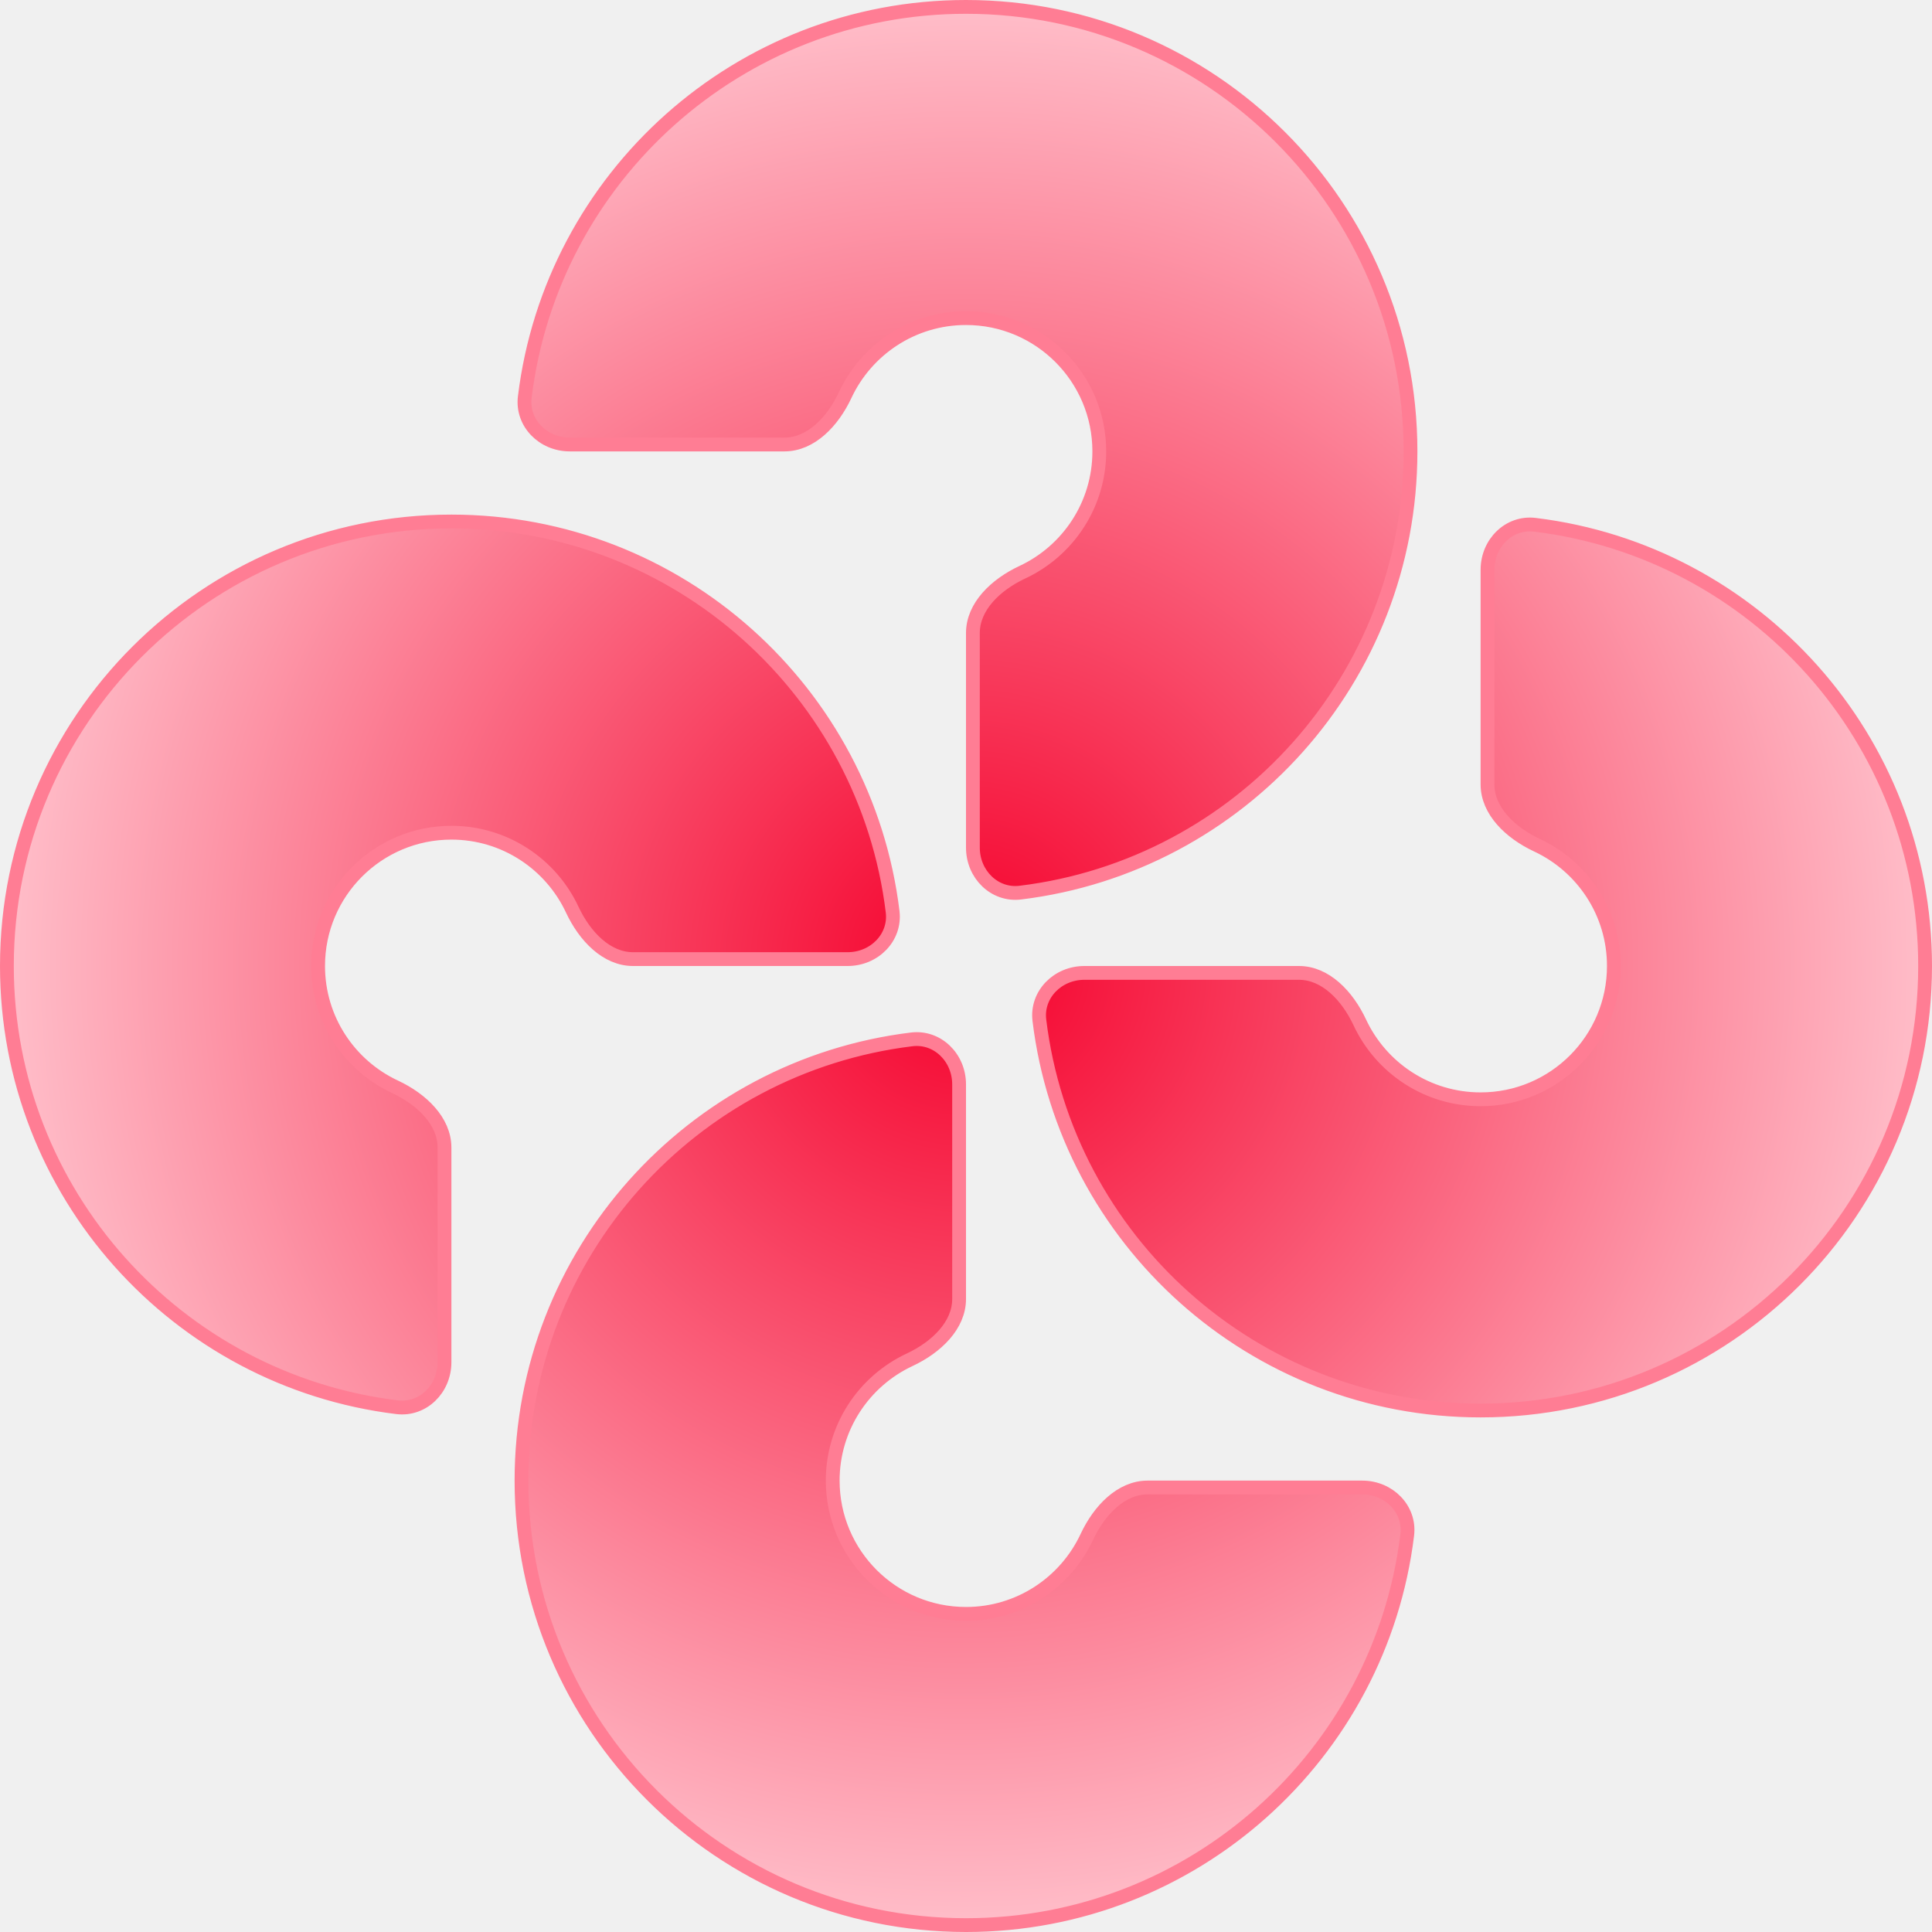
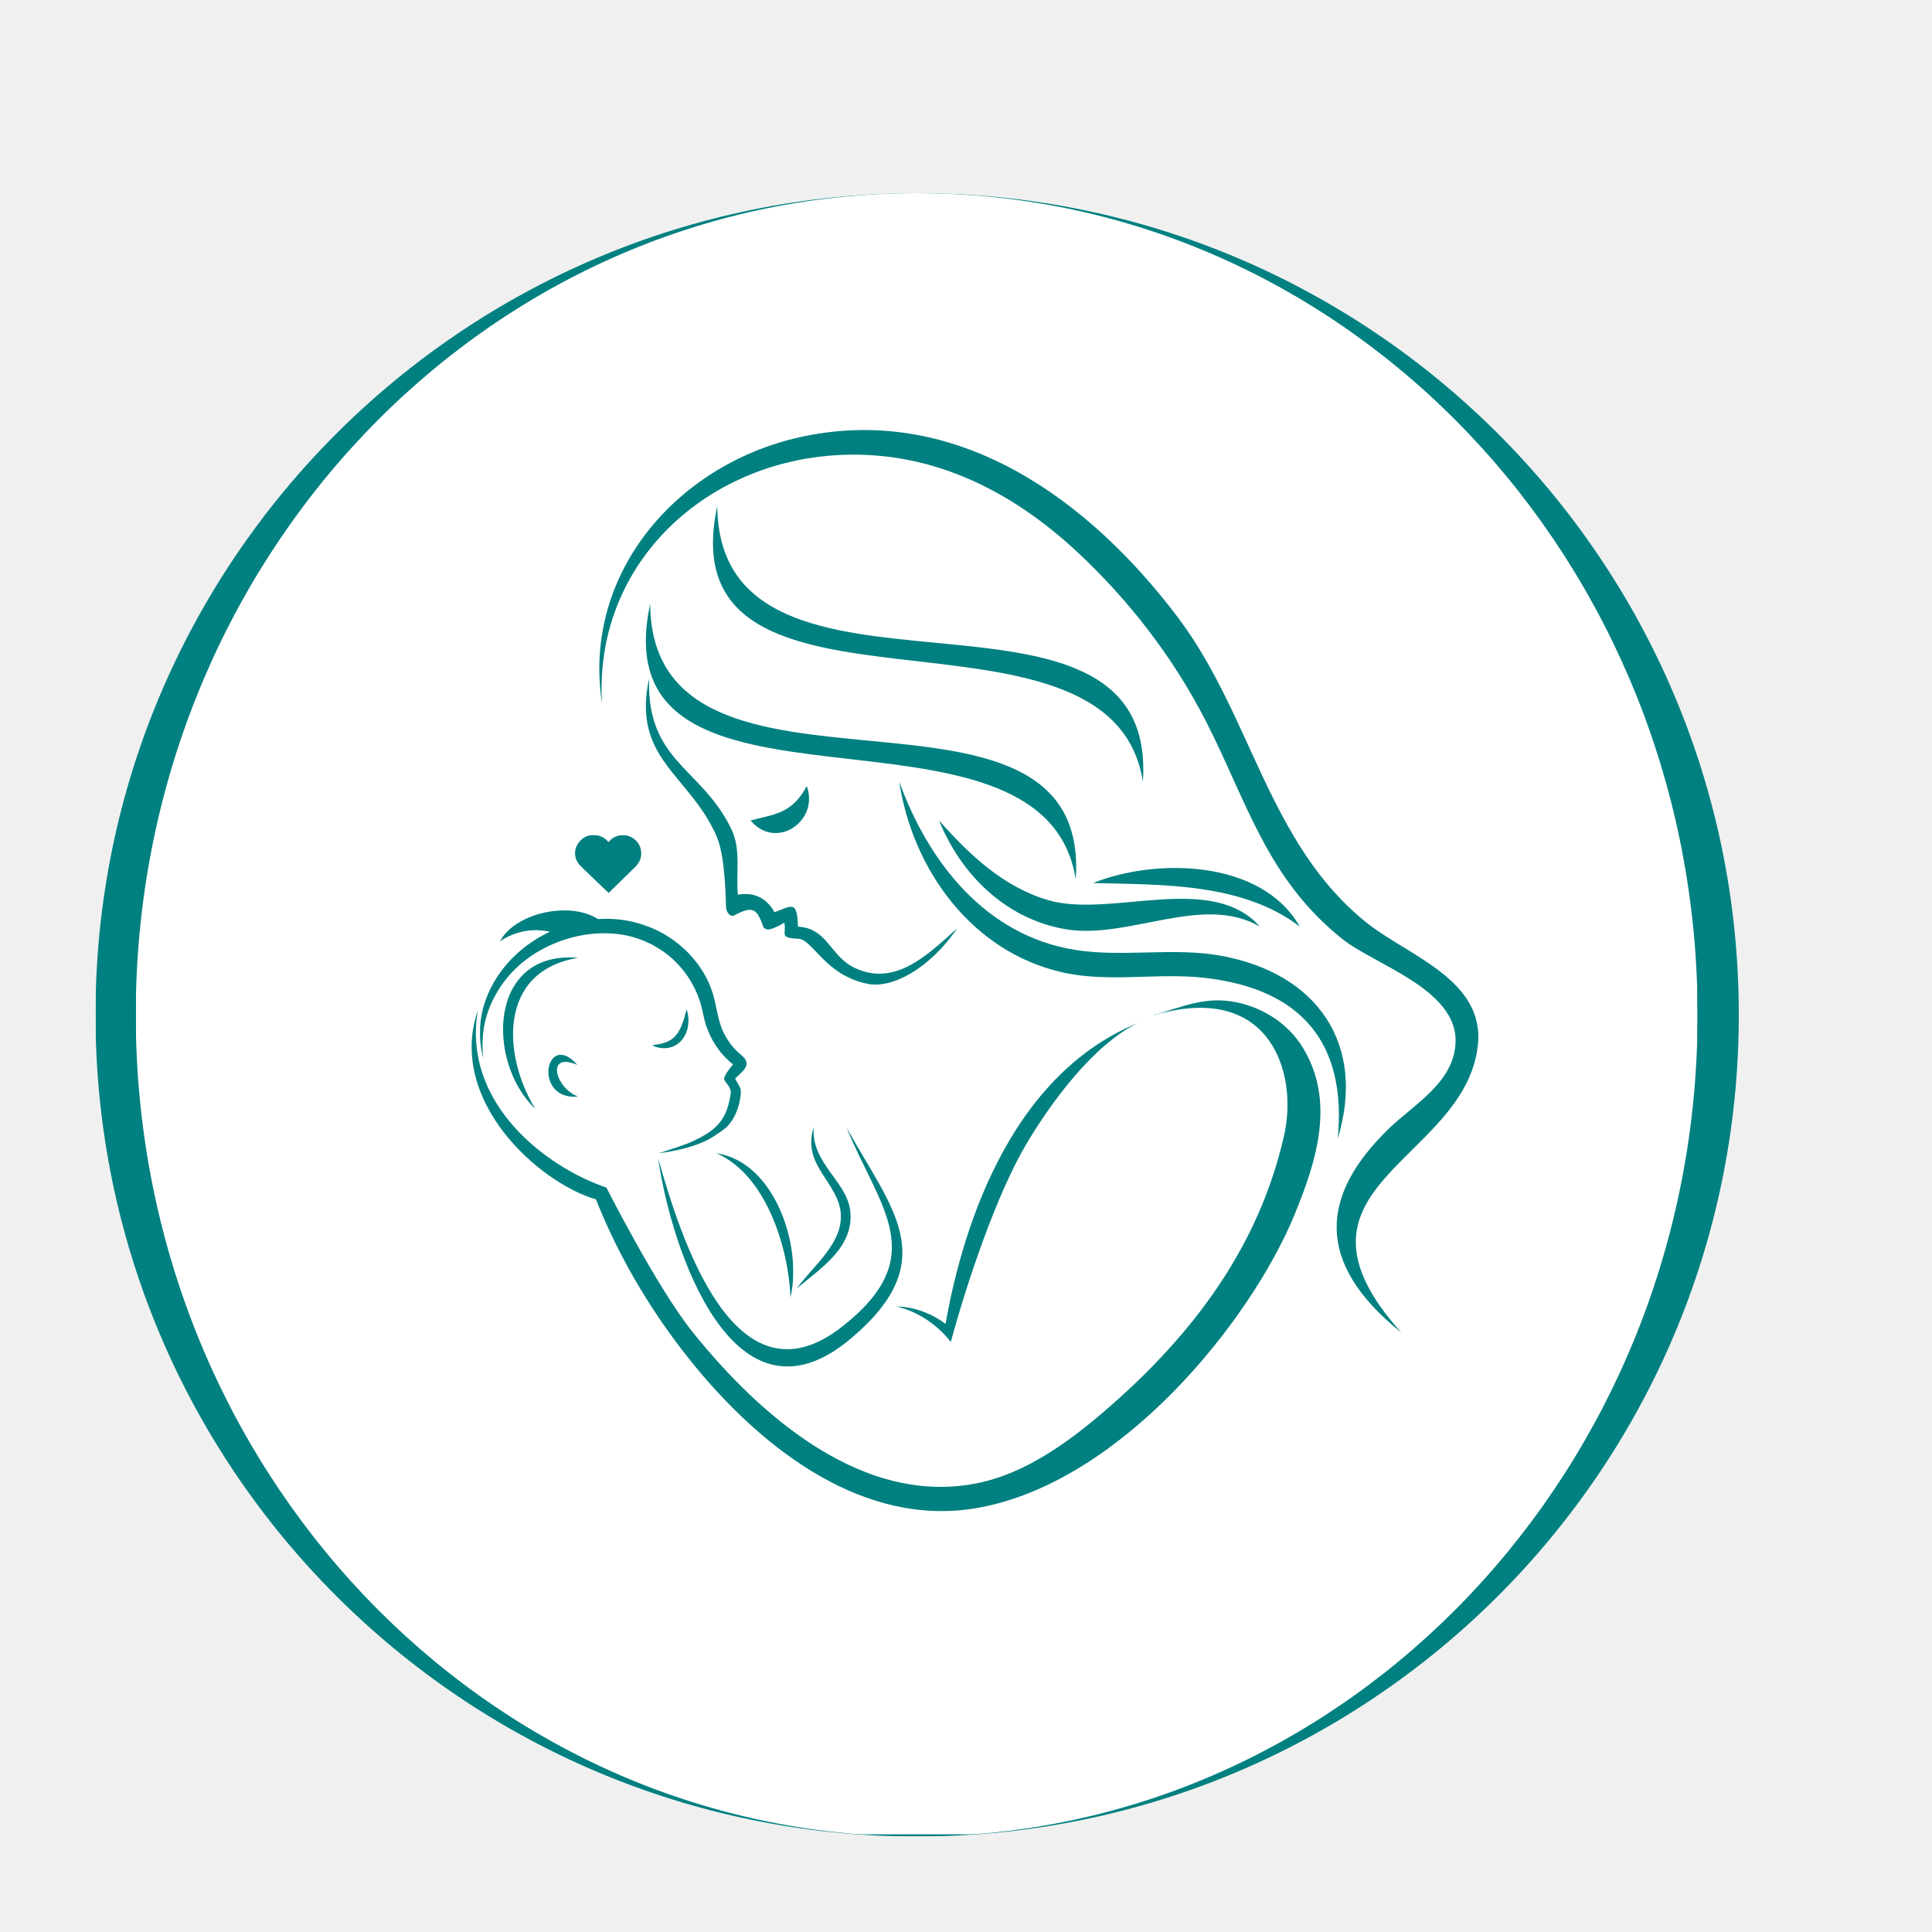
- <svg xmlns="http://www.w3.org/2000/svg" width="140" height="140" viewBox="0 0 140 140" fill="none">
-   <mask id="mask0_220_66" style="mask-type:luminance" maskUnits="userSpaceOnUse" x="0" y="0" width="140" height="140">
-     <path d="M0.5 139.5V0.5H139.5V139.5H0.5Z" fill="white" stroke="white" />
-   </mask>
-   <g mask="url(#mask0_220_66)">
-     <path d="M70 23.051C66.125 23.051 62.785 25.333 61.246 28.624C60.336 30.57 58.751 32.21 56.841 32.21H41.29C39.338 32.21 37.802 30.633 38.027 28.778C39.966 12.844 53.542 0.5 70 0.5C87.79 0.5 102.21 14.921 102.21 32.71C102.21 49.168 89.867 62.744 73.932 64.683C72.078 64.909 70.5 63.372 70.5 61.42V45.869C70.5 43.959 72.14 42.375 74.087 41.464C77.377 39.926 79.659 36.585 79.659 32.71C79.659 27.376 75.334 23.051 70 23.051ZM116.948 70C116.948 66.125 114.667 62.785 111.376 61.246C109.43 60.336 107.79 58.751 107.79 56.841V41.29C107.79 39.338 109.367 37.802 111.222 38.027C127.156 39.966 139.5 53.542 139.5 70C139.5 87.79 125.079 102.21 107.29 102.21C90.832 102.21 77.256 89.867 75.317 73.932C75.091 72.078 76.628 70.5 78.579 70.5H94.131C96.04 70.5 97.625 72.14 98.536 74.087C100.074 77.377 103.415 79.659 107.29 79.659C112.624 79.659 116.948 75.334 116.948 70ZM28.624 78.754C30.57 79.664 32.21 81.249 32.21 83.159V98.71C32.21 100.662 30.633 102.198 28.778 101.973C12.844 100.034 0.5 86.458 0.5 70C0.5 52.211 14.921 37.79 32.71 37.79C49.168 37.79 62.744 50.134 64.683 66.068C64.909 67.922 63.372 69.5 61.42 69.5H45.869C43.959 69.5 42.375 67.86 41.465 65.913C39.926 62.623 36.585 60.341 32.71 60.341C27.376 60.341 23.051 64.665 23.051 70C23.051 73.875 25.333 77.215 28.624 78.754ZM70 116.948C73.875 116.948 77.215 114.667 78.754 111.376C79.664 109.43 81.249 107.79 83.159 107.79H98.71C100.662 107.79 102.198 109.367 101.973 111.222C100.034 127.156 86.458 139.5 70 139.5C52.211 139.5 37.79 125.079 37.79 107.29C37.79 90.832 50.134 77.256 66.068 75.317C67.922 75.091 69.5 76.628 69.5 78.579V94.131C69.5 96.04 67.86 97.625 65.913 98.536C62.623 100.074 60.341 103.415 60.341 107.29C60.341 112.624 64.665 116.948 70 116.948Z" fill="url(#paint0_radial_220_66)" stroke="#FF7D94" />
-   </g>
-   <defs>
-     <radialGradient id="paint0_radial_220_66" cx="0" cy="0" r="1" gradientUnits="userSpaceOnUse" gradientTransform="translate(70 70) rotate(90) scale(70)">
-       <stop stop-color="#F5002B" />
-       <stop offset="1" stop-color="#FFC0CB" />
-     </radialGradient>
-   </defs>
+ <svg xmlns="http://www.w3.org/2000/svg" width="300" height="300" viewBox="0 0 300 300" fill="none">
+   <mask id="mask0_12_639" style="mask-type:luminance" maskUnits="userSpaceOnUse" x="14" y="30" width="256" height="256">
+     <path d="M14.828 30H270V285.172H14.828V30Z" fill="white" />
+   </mask>
+   <g mask="url(#mask0_12_639)">
+     <mask id="mask1_12_639" style="mask-type:luminance" maskUnits="userSpaceOnUse" x="14" y="30" width="256" height="256">
+       <path d="M142.412 30C71.95 30 14.828 87.122 14.828 157.584C14.828 228.05 71.95 285.172 142.412 285.172C212.878 285.172 270 228.05 270 157.584C270 87.122 212.878 30 142.412 30Z" fill="white" />
+     </mask>
+     <g mask="url(#mask1_12_639)">
+       <path d="M14.828 30H270V285.172H14.828V30Z" fill="#008080" />
+     </g>
+   </g>
+   <mask id="mask2_12_639" style="mask-type:luminance" maskUnits="userSpaceOnUse" x="21" y="30" width="243" height="256">
+     <path d="M21.081 30H263.6V285.6H21.081V30Z" fill="white" />
+   </mask>
+   <g mask="url(#mask2_12_639)">
+     <mask id="mask3_12_639" style="mask-type:luminance" maskUnits="userSpaceOnUse" x="21" y="30" width="243" height="256">
+       <path d="M142.341 30C75.372 30 21.081 87.122 21.081 157.584C21.081 228.05 75.372 285.172 142.341 285.172C209.309 285.172 263.6 228.05 263.6 157.584C263.6 87.122 209.309 30 142.341 30Z" fill="white" />
+     </mask>
+     <g mask="url(#mask3_12_639)">
+       <path d="M21.081 30H263.6V284.831H21.081V30Z" fill="white" />
+     </g>
+   </g>
+   <mask id="mask4_12_639" style="mask-type:luminance" maskUnits="userSpaceOnUse" x="100" y="93" width="68" height="44">
+     <path d="M100 93.6H167.2V136.8H100V93.6Z" fill="white" />
+   </mask>
+   <g mask="url(#mask4_12_639)">
+     <mask id="mask5_12_639" style="mask-type:luminance" maskUnits="userSpaceOnUse" x="69" y="62" width="162" height="176">
+       <path d="M69.403 63.95V236.05C69.403 236.713 69.938 237.25 70.603 237.25H229.397C230.059 237.25 230.597 236.713 230.597 236.05V63.95C230.597 63.288 230.059 62.75 229.397 62.75H70.603C69.938 62.75 69.403 63.288 69.403 63.95Z" fill="white" />
+     </mask>
+     <g mask="url(#mask5_12_639)">
+       <path d="M100.956 93.781C101.244 129.919 169.55 100.044 167.041 136.553C162.069 104.953 92.806 131.688 100.956 93.781Z" fill="#008080" />
+     </g>
+   </g>
+   <mask id="mask6_12_639" style="mask-type:luminance" maskUnits="userSpaceOnUse" x="110" y="78" width="68" height="44">
+     <path d="M110.4 78.4H177.6V121.6H110.4V78.4Z" fill="white" />
+   </mask>
+   <g mask="url(#mask6_12_639)">
+     <mask id="mask7_12_639" style="mask-type:luminance" maskUnits="userSpaceOnUse" x="69" y="62" width="162" height="176">
+       <path d="M69.403 63.95V236.05C69.403 236.713 69.938 237.25 70.603 237.25H229.397C230.059 237.25 230.597 236.713 230.597 236.05V63.95C230.597 63.288 230.059 62.75 229.397 62.75H70.603C69.938 62.75 69.403 63.288 69.403 63.95Z" fill="white" />
+     </mask>
+     <g mask="url(#mask7_12_639)">
+       <path d="M111.378 78.584C111.669 114.722 179.972 84.847 177.463 121.359C172.494 89.756 103.231 116.491 111.378 78.584Z" fill="#008080" />
+     </g>
+   </g>
+   <mask id="mask8_12_639" style="mask-type:luminance" maskUnits="userSpaceOnUse" x="92" y="66" width="138" height="142">
+     <path d="M92.8 66.4H229.6V207.2H92.8V66.4Z" fill="white" />
+   </mask>
+   <g mask="url(#mask8_12_639)">
+     <mask id="mask9_12_639" style="mask-type:luminance" maskUnits="userSpaceOnUse" x="69" y="62" width="162" height="176">
+       <path d="M69.403 63.95V236.05C69.403 236.713 69.938 237.25 70.603 237.25H229.397C230.059 237.25 230.597 236.713 230.597 236.05V63.95C230.597 63.288 230.059 62.75 229.397 62.75H70.603C69.938 62.75 69.403 63.288 69.403 63.95Z" fill="white" />
+     </mask>
+     <g mask="url(#mask9_12_639)">
+       <path d="M93.478 109.256C90.328 88.719 105.544 71.688 124.972 67.719C148.988 62.816 169.278 77.753 182.975 95.972C194.347 111.094 196.938 131.056 212.194 143.269C218.594 148.391 230.6 152.122 229.484 162.303C227.5 180.438 197.125 184.103 217.575 206.903C203.997 196.016 205.094 185.503 215.622 175.288C219.531 171.491 225.813 168.088 226.019 161.831C226.294 153.594 213.475 149.841 208.409 145.788C196.634 136.366 193.634 124.416 187.188 111.866C182.153 102.069 175.341 93.234 167.291 85.722C156.784 75.922 144.038 69.638 129.309 70.716C108.731 72.228 92.2 88.131 93.478 109.256Z" fill="#008080" />
+     </g>
+   </g>
+   <mask id="mask10_12_639" style="mask-type:luminance" maskUnits="userSpaceOnUse" x="169" y="134" width="34" height="10">
+     <path d="M169.6 134.4H202.4V144H169.6V134.4Z" fill="white" />
+   </mask>
+   <g mask="url(#mask10_12_639)">
+     <mask id="mask11_12_639" style="mask-type:luminance" maskUnits="userSpaceOnUse" x="69" y="62" width="162" height="176">
+       <path d="M69.403 63.95V236.05C69.403 236.713 69.938 237.25 70.603 237.25H229.397C230.059 237.25 230.597 236.713 230.597 236.05V63.95C230.597 63.288 230.059 62.75 229.397 62.75H70.603C69.938 62.75 69.403 63.288 69.403 63.95Z" fill="white" />
+     </mask>
+     <g mask="url(#mask11_12_639)">
+       <path d="M169.737 137.116C179.478 133.194 195.897 133.444 201.816 143.869C192.856 137.053 180.416 137.397 169.737 137.116Z" fill="#008080" />
+     </g>
+   </g>
+   <mask id="mask12_12_639" style="mask-type:luminance" maskUnits="userSpaceOnUse" x="145" y="127" width="51" height="18">
+     <path d="M145.6 127.2H196V144.8H145.6V127.2Z" fill="white" />
+   </mask>
+   <g mask="url(#mask12_12_639)">
+     <mask id="mask13_12_639" style="mask-type:luminance" maskUnits="userSpaceOnUse" x="69" y="62" width="162" height="176">
+       <path d="M69.403 63.95V236.05C69.403 236.713 69.938 237.25 70.603 237.25H229.397C230.059 237.25 230.597 236.713 230.597 236.05V63.95C230.597 63.288 230.059 62.75 229.397 62.75H70.603C69.938 62.75 69.403 63.288 69.403 63.95Z" fill="white" />
+     </mask>
+     <g mask="url(#mask13_12_639)">
+       <path d="M145.819 127.409C150.488 132.694 155.828 137.747 162.75 139.772C172.478 142.616 188.028 135.35 195.628 143.869C186.619 138.691 175.103 146.041 165.238 144.253C156.138 142.6 149.253 135.859 145.819 127.409Z" fill="#008080" />
+     </g>
+   </g>
+   <mask id="mask14_12_639" style="mask-type:luminance" maskUnits="userSpaceOnUse" x="139" y="120" width="71" height="57">
+     <path d="M139.2 120.8H209.6V176.8H139.2V120.8Z" fill="white" />
+   </mask>
+   <g mask="url(#mask14_12_639)">
+     <mask id="mask15_12_639" style="mask-type:luminance" maskUnits="userSpaceOnUse" x="69" y="62" width="162" height="176">
+       <path d="M69.403 63.95V236.05C69.403 236.713 69.938 237.25 70.603 237.25H229.397C230.059 237.25 230.597 236.713 230.597 236.05V63.95C230.597 63.288 230.059 62.75 229.397 62.75H70.603C69.938 62.75 69.403 63.288 69.403 63.95Z" fill="white" />
+     </mask>
+     <g mask="url(#mask15_12_639)">
+       <path d="M139.628 121.359C144.159 133.894 153.063 145.294 166.978 147.503C174.469 148.691 182.184 147.047 189.663 148.422C204.591 151.175 212.166 162.159 207.728 176.794C209.128 162.066 202.206 153.578 187.103 151.844C179.763 151 172.197 152.638 164.919 150.975C150.9 147.778 141.713 135.062 139.628 121.359Z" fill="#008080" />
+     </g>
+   </g>
+   <mask id="mask16_12_639" style="mask-type:luminance" maskUnits="userSpaceOnUse" x="72" y="155" width="134" height="81">
+     <path d="M72.8 155.2H205.6V235.2H72.8V155.2Z" fill="white" />
+   </mask>
+   <g mask="url(#mask16_12_639)">
+     <mask id="mask17_12_639" style="mask-type:luminance" maskUnits="userSpaceOnUse" x="69" y="62" width="162" height="176">
+       <path d="M69.403 63.95V236.05C69.403 236.713 69.938 237.25 70.603 237.25H229.397C230.059 237.25 230.597 236.713 230.597 236.05V63.95C230.597 63.288 230.059 62.75 229.397 62.75H70.603C69.938 62.75 69.403 63.288 69.403 63.95Z" fill="white" />
+     </mask>
+     <g mask="url(#mask17_12_639)">
+       <path d="M179.025 157.659C179.522 157.519 179.934 157.181 179.025 157.659C183.691 156.334 187.234 154.572 192.281 155.697C196.341 156.606 200.028 159.012 202.238 162.572C207.438 170.956 204.419 180.325 201 188.647C194.216 205.147 174.025 230.294 151.688 234.166C134.222 237.194 118.713 225.156 108.209 212.497C101.697 204.647 96.3 195.725 92.537 186.241C83.594 183.631 69.406 170.841 74.203 156.881C71.716 171.384 84.9 181.275 94.159 184.406C94.159 184.406 102.022 199.953 107.541 206.831C117.969 219.831 134.178 234.147 152.184 230.219C159.206 228.687 165.597 224.15 171.059 219.503C185.866 206.903 195.628 192.95 199.394 176.309C201.063 168.944 198.947 159.262 190.422 156.991C186.7 156 182.666 156.625 179.025 157.659Z" fill="#008080" />
+     </g>
+   </g>
+   <mask id="mask18_12_639" style="mask-type:luminance" maskUnits="userSpaceOnUse" x="101" y="174" width="40" height="39">
+     <path d="M101.6 174.4H140.8V212.8H101.6V174.4Z" fill="white" />
+   </mask>
+   <g mask="url(#mask18_12_639)">
+     <mask id="mask19_12_639" style="mask-type:luminance" maskUnits="userSpaceOnUse" x="69" y="62" width="162" height="176">
+       <path d="M69.403 63.95V236.05C69.403 236.713 69.938 237.25 70.603 237.25H229.397C230.059 237.25 230.597 236.713 230.597 236.05V63.95C230.597 63.288 230.059 62.75 229.397 62.75H70.603C69.938 62.75 69.403 63.288 69.403 63.95Z" fill="white" />
+     </mask>
+     <g mask="url(#mask19_12_639)">
+       <path d="M102.2 179.891C105.7 192.231 114.084 219.016 130.703 206.05C144.772 195.072 136.45 187.463 131.466 175.106C138.397 187.697 146.481 195.631 132.253 207.741C113.916 223.347 104.212 193.928 102.2 179.891Z" fill="#008080" />
+     </g>
+   </g>
+   <mask id="mask20_12_639" style="mask-type:luminance" maskUnits="userSpaceOnUse" x="123" y="174" width="10" height="27">
+     <path d="M123.2 174.4H132.8V200.8H123.2V174.4Z" fill="white" />
+   </mask>
+   <g mask="url(#mask20_12_639)">
+     <mask id="mask21_12_639" style="mask-type:luminance" maskUnits="userSpaceOnUse" x="69" y="62" width="162" height="176">
+       <path d="M69.403 63.95V236.05C69.403 236.713 69.938 237.25 70.603 237.25H229.397C230.059 237.25 230.597 236.713 230.597 236.05V63.95C230.597 63.288 230.059 62.75 229.397 62.75H70.603C69.938 62.75 69.403 63.288 69.403 63.95Z" fill="white" />
+     </mask>
+     <g mask="url(#mask21_12_639)">
+       <path d="M126.356 175.028C125.922 180.638 131.531 183.4 132.028 188.063C132.616 193.566 127.7 196.766 123.725 200.059C126.278 196.547 130.769 193.156 130.569 188.625C130.35 183.659 124.422 181.019 126.356 175.028Z" fill="#008080" />
+     </g>
+   </g>
+   <mask id="mask22_12_639" style="mask-type:luminance" maskUnits="userSpaceOnUse" x="111" y="178" width="13" height="24">
+     <path d="M111.2 178.4H123.2V201.6H111.2V178.4Z" fill="white" />
+   </mask>
+   <g mask="url(#mask22_12_639)">
+     <mask id="mask23_12_639" style="mask-type:luminance" maskUnits="userSpaceOnUse" x="69" y="62" width="162" height="176">
+       <path d="M69.403 63.95V236.05C69.403 236.713 69.938 237.25 70.603 237.25H229.397C230.059 237.25 230.597 236.713 230.597 236.05V63.95C230.597 63.288 230.059 62.75 229.397 62.75H70.603C69.938 62.75 69.403 63.288 69.403 63.95Z" fill="white" />
+     </mask>
+     <g mask="url(#mask23_12_639)">
+       <path d="M111.253 179.084C120.288 180.412 124.628 193.487 122.747 201.459C122.459 193.759 118.922 182.375 111.253 179.084Z" fill="#008080" />
+     </g>
+   </g>
+   <mask id="mask24_12_639" style="mask-type:luminance" maskUnits="userSpaceOnUse" x="138" y="158" width="39" height="51">
+     <path d="M138.4 158.4H176.8V208.8H138.4V158.4Z" fill="white" />
+   </mask>
+   <g mask="url(#mask24_12_639)">
+     <mask id="mask25_12_639" style="mask-type:luminance" maskUnits="userSpaceOnUse" x="69" y="62" width="162" height="176">
+       <path d="M69.403 63.95V236.05C69.403 236.713 69.938 237.25 70.603 237.25H229.397C230.059 237.25 230.597 236.713 230.597 236.05V63.95C230.597 63.288 230.059 62.75 229.397 62.75H70.603C69.938 62.75 69.403 63.288 69.403 63.95Z" fill="white" />
+     </mask>
+     <g mask="url(#mask25_12_639)">
+       <path d="M176.606 158.891C169.706 162.322 163.309 171.075 159.516 177.394C154.741 185.347 150.072 199.391 147.644 208.372C145.506 205.675 142.553 203.653 139.184 202.872C142.359 202.925 145.491 204.266 147.828 206.409C147.428 206.525 147.028 206.638 146.625 206.753C148.463 195.525 154.819 167.841 176.606 158.891C176.466 158.95 176.459 158.931 176.606 158.891Z" fill="#008080" />
+     </g>
+   </g>
+   <mask id="mask26_12_639" style="mask-type:luminance" maskUnits="userSpaceOnUse" x="116" y="121" width="11" height="9">
+     <path d="M116 121.6H126.4V129.6H116V121.6Z" fill="white" />
+   </mask>
+   <g mask="url(#mask26_12_639)">
+     <mask id="mask27_12_639" style="mask-type:luminance" maskUnits="userSpaceOnUse" x="69" y="62" width="162" height="176">
+       <path d="M69.403 63.95V236.05C69.403 236.713 69.938 237.25 70.603 237.25H229.397C230.059 237.25 230.597 236.713 230.597 236.05V63.95C230.597 63.288 230.059 62.75 229.397 62.75H70.603C69.938 62.75 69.403 63.288 69.403 63.95Z" fill="white" />
+     </mask>
+     <g mask="url(#mask27_12_639)">
+       <path d="M116.553 127.409C119.925 126.431 122.891 126.553 125.275 122.062C127.266 127.466 120.513 132.128 116.553 127.409Z" fill="#008080" />
+     </g>
+   </g>
+   <mask id="mask28_12_639" style="mask-type:luminance" maskUnits="userSpaceOnUse" x="100" y="156" width="8" height="8">
+     <path d="M100.8 156H107.2V163.2H100.8V156Z" fill="white" />
+   </mask>
+   <g mask="url(#mask28_12_639)">
+     <mask id="mask29_12_639" style="mask-type:luminance" maskUnits="userSpaceOnUse" x="69" y="62" width="162" height="176">
+       <path d="M69.403 63.95V236.05C69.403 236.713 69.938 237.25 70.603 237.25H229.397C230.059 237.25 230.597 236.713 230.597 236.05V63.95C230.597 63.288 230.059 62.75 229.397 62.75H70.603C69.938 62.75 69.403 63.288 69.403 63.95Z" fill="white" />
+     </mask>
+     <g mask="url(#mask29_12_639)">
+       <path d="M106.606 156.737C106.606 156.737 106.622 156.772 106.647 156.837C106.669 156.906 106.706 157.003 106.737 157.131C106.769 157.256 106.809 157.416 106.837 157.597C106.866 157.775 106.887 157.981 106.9 158.209C106.909 158.437 106.906 158.684 106.881 158.947C106.862 159.209 106.812 159.484 106.744 159.772C106.703 159.912 106.666 160.056 106.609 160.2C106.581 160.272 106.556 160.344 106.528 160.419C106.494 160.491 106.462 160.559 106.428 160.631C106.294 160.919 106.119 161.2 105.909 161.456C105.7 161.712 105.447 161.941 105.178 162.131C105.041 162.219 104.906 162.316 104.759 162.378C104.687 162.412 104.616 162.447 104.544 162.481C104.472 162.516 104.397 162.534 104.322 162.562C104.25 162.587 104.178 162.612 104.106 162.631C104.034 162.65 103.959 162.669 103.891 162.681C103.747 162.716 103.606 162.734 103.469 162.744C103.334 162.759 103.2 162.769 103.075 162.759C102.947 162.753 102.825 162.759 102.712 162.741C102.481 162.709 102.272 162.684 102.094 162.631C101.916 162.584 101.762 162.537 101.641 162.484C101.516 162.441 101.422 162.394 101.356 162.366C101.294 162.337 101.259 162.322 101.259 162.322C101.259 162.322 101.297 162.312 101.369 162.3C101.437 162.291 101.537 162.269 101.666 162.253C101.791 162.241 101.944 162.203 102.112 162.175C102.284 162.153 102.472 162.103 102.672 162.062C102.772 162.044 102.872 162.009 102.975 161.981C103.028 161.966 103.081 161.95 103.134 161.934C103.184 161.919 103.237 161.897 103.291 161.878C103.344 161.859 103.397 161.844 103.45 161.822C103.503 161.803 103.553 161.778 103.606 161.756C103.656 161.731 103.709 161.706 103.762 161.687C103.816 161.662 103.866 161.631 103.916 161.603C104.125 161.5 104.312 161.359 104.5 161.219C104.675 161.062 104.853 160.903 105.003 160.709C105.162 160.528 105.294 160.316 105.422 160.103C105.55 159.891 105.656 159.666 105.759 159.441C105.853 159.212 105.947 158.987 106.022 158.766C106.1 158.547 106.166 158.331 106.228 158.131C106.347 157.728 106.441 157.381 106.506 157.131C106.569 156.881 106.606 156.737 106.606 156.737Z" fill="#008080" />
+     </g>
+   </g>
+   <mask id="mask30_12_639" style="mask-type:luminance" maskUnits="userSpaceOnUse" x="84" y="163" width="7" height="8">
+     <path d="M84.8 163.2H90.4V170.4H84.8V163.2Z" fill="white" />
+   </mask>
+   <g mask="url(#mask30_12_639)">
+     <mask id="mask31_12_639" style="mask-type:luminance" maskUnits="userSpaceOnUse" x="69" y="62" width="162" height="176">
+       <path d="M69.403 63.95V236.05C69.403 236.713 69.938 237.25 70.603 237.25H229.397C230.059 237.25 230.597 236.713 230.597 236.05V63.95C230.597 63.288 230.059 62.75 229.397 62.75H70.603C69.938 62.75 69.403 63.288 69.403 63.95Z" fill="white" />
+     </mask>
+     <g mask="url(#mask31_12_639)">
+       <path d="M89.778 170.278C82.631 170.941 84.722 159.756 89.659 165.362C84.659 163.216 86.25 169.019 89.778 170.278Z" fill="#008080" />
+     </g>
+   </g>
+   <mask id="mask32_12_639" style="mask-type:luminance" maskUnits="userSpaceOnUse" x="77" y="140" width="17" height="7">
+     <path d="M77.6 140.8H93.6V146.4H77.6V140.8Z" fill="white" />
+   </mask>
+   <g mask="url(#mask32_12_639)">
+     <mask id="mask33_12_639" style="mask-type:luminance" maskUnits="userSpaceOnUse" x="69" y="62" width="162" height="176">
+       <path d="M69.403 63.95V236.05C69.403 236.713 69.938 237.25 70.603 237.25H229.397C230.059 237.25 230.597 236.713 230.597 236.05V63.95C230.597 63.288 230.059 62.75 229.397 62.75H70.603C69.938 62.75 69.403 63.288 69.403 63.95Z" fill="white" />
+     </mask>
+     <g mask="url(#mask33_12_639)">
+       <path d="M87.378 145.4C83.659 143.575 79.812 144.619 77.625 146.184C80.025 141.653 88.769 139.831 93.069 142.859C93.069 142.859 93.172 143.434 93.062 143.406C93.091 143.412 87.378 145.4 87.378 145.4Z" fill="#008080" />
+     </g>
+   </g>
+   <mask id="mask34_12_639" style="mask-type:luminance" maskUnits="userSpaceOnUse" x="77" y="148" width="14" height="25">
+     <path d="M77.6 148H90.4V172.8H77.6V148Z" fill="white" />
+   </mask>
+   <g mask="url(#mask34_12_639)">
+     <mask id="mask35_12_639" style="mask-type:luminance" maskUnits="userSpaceOnUse" x="69" y="62" width="162" height="176">
+       <path d="M69.403 63.95V236.05C69.403 236.713 69.938 237.25 70.603 237.25H229.397C230.059 237.25 230.597 236.713 230.597 236.05V63.95C230.597 63.288 230.059 62.75 229.397 62.75H70.603C69.938 62.75 69.403 63.288 69.403 63.95Z" fill="white" />
+     </mask>
+     <g mask="url(#mask35_12_639)">
+       <path d="M89.778 148.728C77.2 150.816 78.106 164.016 83.1 172.147C75.544 165.05 75.681 147.525 89.778 148.728Z" fill="#008080" />
+     </g>
+   </g>
+   <mask id="mask36_12_639" style="mask-type:luminance" maskUnits="userSpaceOnUse" x="74" y="142" width="42" height="38">
+     <path d="M74.4 142.4H116V179.2H74.4V142.4Z" fill="white" />
+   </mask>
+   <g mask="url(#mask36_12_639)">
+     <mask id="mask37_12_639" style="mask-type:luminance" maskUnits="userSpaceOnUse" x="69" y="62" width="162" height="176">
+       <path d="M69.403 63.95V236.05C69.403 236.713 69.938 237.25 70.603 237.25H229.397C230.059 237.25 230.597 236.713 230.597 236.05V63.95C230.597 63.288 230.059 62.75 229.397 62.75H70.603C69.938 62.75 69.403 63.288 69.403 63.95Z" fill="white" />
+     </mask>
+     <g mask="url(#mask37_12_639)">
+       <path d="M115.747 164.528C115.678 164.416 115.594 164.306 115.497 164.206C114.981 163.675 114.388 163.244 113.903 162.681C113.397 162.087 112.95 161.444 112.575 160.759C111.409 158.653 111.347 156.344 110.628 154.097C109.256 149.803 105.825 146.219 101.772 144.35C100.322 143.681 98.787 143.203 97.216 142.931C90.653 141.806 83.403 144.462 78.966 149.403C76.672 151.956 75.009 155.191 74.628 158.628C74.556 159.353 74.519 160.016 74.534 160.616C74.55 161.816 74.706 162.741 74.822 163.366C74.878 163.678 74.944 163.909 74.978 164.072C75.016 164.228 75.034 164.312 75.034 164.312C75.034 164.312 75.028 164.228 75.013 164.066C75 163.903 74.972 163.659 74.953 163.347C74.912 162.719 74.897 161.794 75 160.634C75.284 157.397 76.75 154.244 78.819 151.747C81.562 148.437 85.562 146.262 89.734 145.353C92.078 144.85 94.588 144.747 97.025 145.206C101.069 145.972 104.694 148.397 106.941 151.844C107.675 152.972 108.259 154.194 108.681 155.472C109.094 156.722 109.234 158.041 109.659 159.287C110.35 161.312 111.5 163.184 113.075 164.644C113.313 164.862 113.563 165.075 113.819 165.275C113.794 165.3 112.413 166.931 112.444 167.544C112.469 167.981 113.628 168.834 113.466 169.825C113.281 170.928 113.044 172.037 112.556 173.05C112.056 174.087 111.303 174.925 110.388 175.612C109.413 176.341 108.303 176.884 107.194 177.378C106.059 177.884 102.813 178.887 102.3 179.078C104.772 178.747 107.313 178.219 109.581 177.153C110.516 176.716 111.347 176.1 112.2 175.519C114.706 173.806 115.116 169.959 115.028 169.337C114.947 168.734 114.553 168.234 114.269 167.709C114.244 167.659 114.169 167.556 114.169 167.5C114.172 167.431 114.266 167.369 114.313 167.325C114.613 167.041 114.916 166.759 115.206 166.462C115.5 166.166 115.791 165.822 115.891 165.403C115.969 165.087 115.9 164.791 115.747 164.528Z" fill="#008080" />
+     </g>
+   </g>
+   <mask id="mask38_12_639" style="mask-type:luminance" maskUnits="userSpaceOnUse" x="100" y="104" width="49" height="50">
+     <path d="M100 104.8H148.8V153.6H100V104.8Z" fill="white" />
+   </mask>
+   <g mask="url(#mask38_12_639)">
+     <mask id="mask39_12_639" style="mask-type:luminance" maskUnits="userSpaceOnUse" x="69" y="62" width="162" height="176">
+       <path d="M69.403 63.95V236.05C69.403 236.713 69.938 237.25 70.603 237.25H229.397C230.059 237.25 230.597 236.713 230.597 236.05V63.95C230.597 63.288 230.059 62.75 229.397 62.75H70.603C69.938 62.75 69.403 63.288 69.403 63.95Z" fill="white" />
+     </mask>
+     <g mask="url(#mask39_12_639)">
+       <path d="M132.744 150.309C128.881 148.5 128.525 144.116 123.906 143.894C123.766 139.947 123.184 140.497 120.275 141.656C118.719 138.944 116.553 138.603 114.581 138.922C114.241 135.822 115.122 131.956 113.572 128.75C108.934 119.144 100.372 118.291 100.794 105.319C98.075 117.881 107.047 120.222 111.269 129.847C112.541 132.747 112.672 138.672 112.738 140.884C112.756 141.562 113.366 142.456 113.966 142.15C116.759 140.706 117.494 140.9 118.5 143.862C118.628 144.25 119.119 144.391 119.519 144.303C120.013 144.191 120.759 143.912 121.791 143.269C122.178 145.037 120.869 145.647 123.953 145.769C126.25 145.859 128.059 151.469 134.813 152.787C138.366 153.484 144.203 150.637 148.631 144.15C143.953 148.372 138.966 153.222 132.744 150.309Z" fill="#008080" />
+     </g>
+   </g>
+   <mask id="mask40_12_639" style="mask-type:luminance" maskUnits="userSpaceOnUse" x="89" y="129" width="11" height="10">
+     <path d="M89.284 129.619H99.591V138.659H89.284V129.619Z" fill="white" />
+   </mask>
+   <g mask="url(#mask40_12_639)">
+     <mask id="mask41_12_639" style="mask-type:luminance" maskUnits="userSpaceOnUse" x="89" y="129" width="11" height="10">
+       <path d="M89.694 131.091C88.859 132.466 89.447 133.803 90.184 134.513L94.503 138.659L98.734 134.528C99.422 133.766 99.684 132.953 99.537 132.053C99.334 130.803 98.306 129.834 97.037 129.697C96.256 129.613 95.503 129.834 94.916 130.322C94.759 130.453 94.616 130.6 94.494 130.759C94.347 130.578 94.175 130.413 93.981 130.266C93.306 129.75 92.447 129.547 91.619 129.706C90.838 129.856 90.134 130.363 89.694 131.091Z" fill="white" />
+     </mask>
+     <g mask="url(#mask41_12_639)">
+       <path d="M89.284 129.653H99.591V138.659H89.284V129.653Z" fill="#008080" />
+     </g>
+   </g>
</svg>
